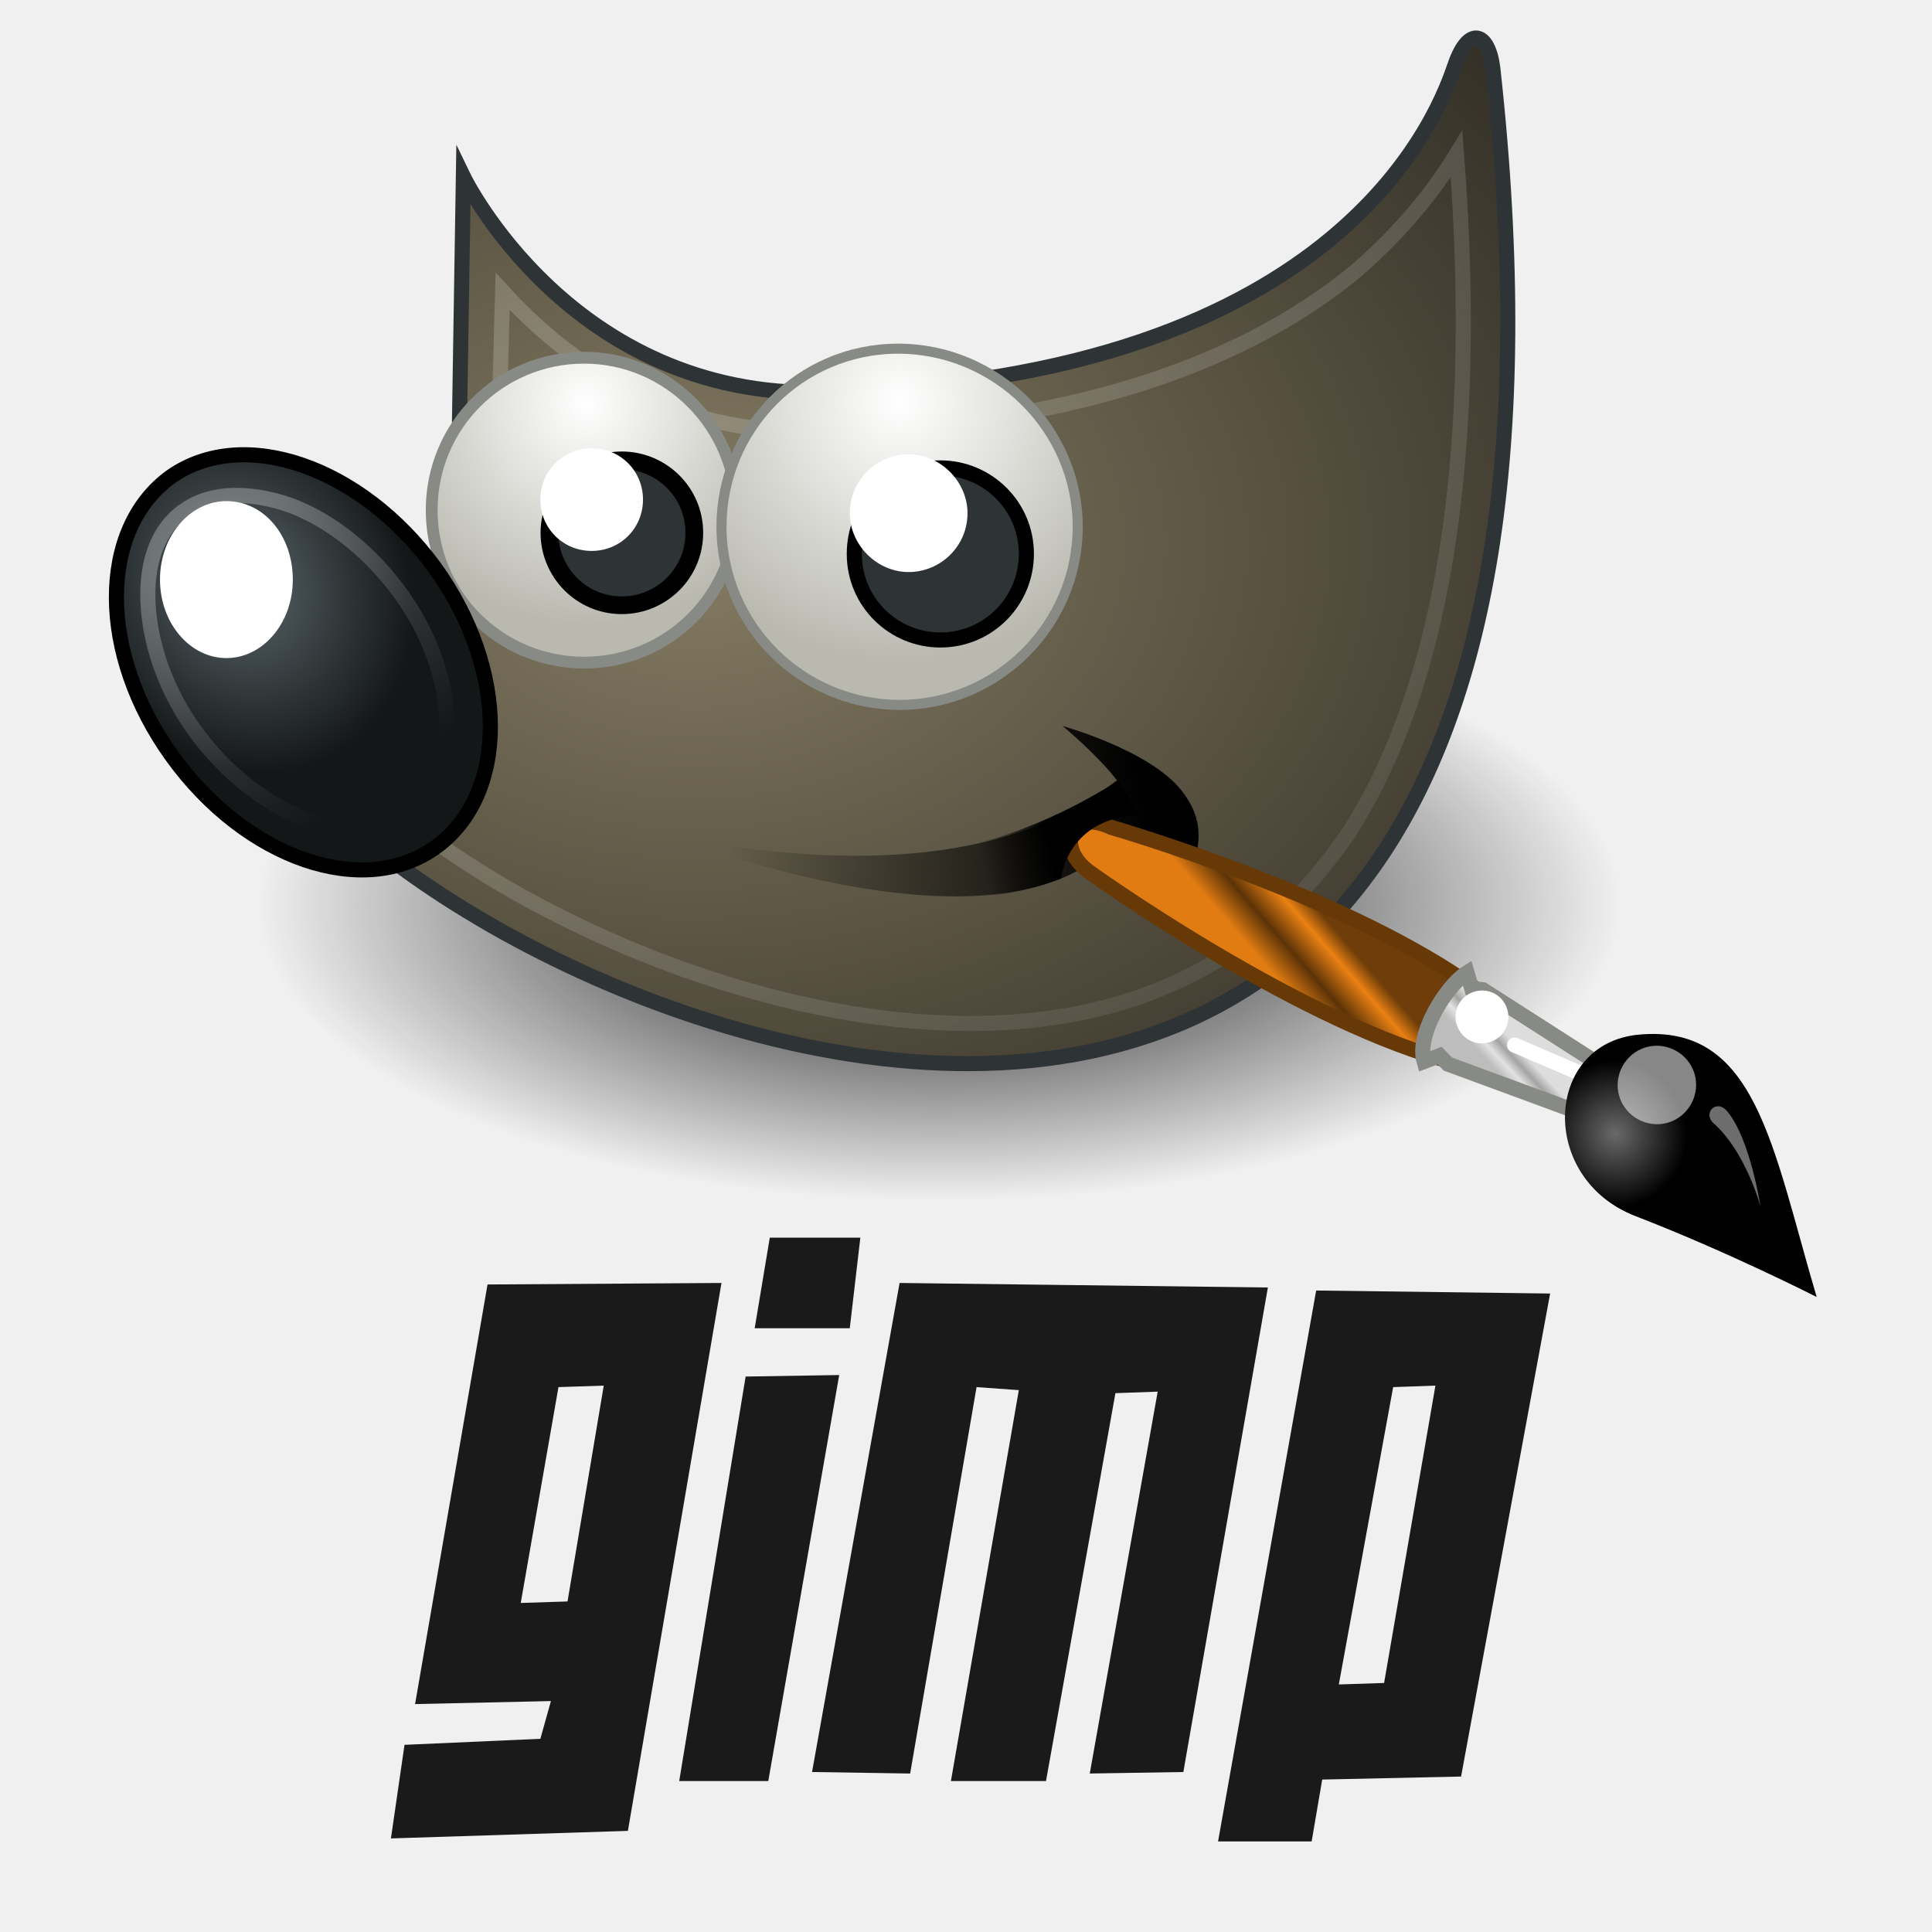
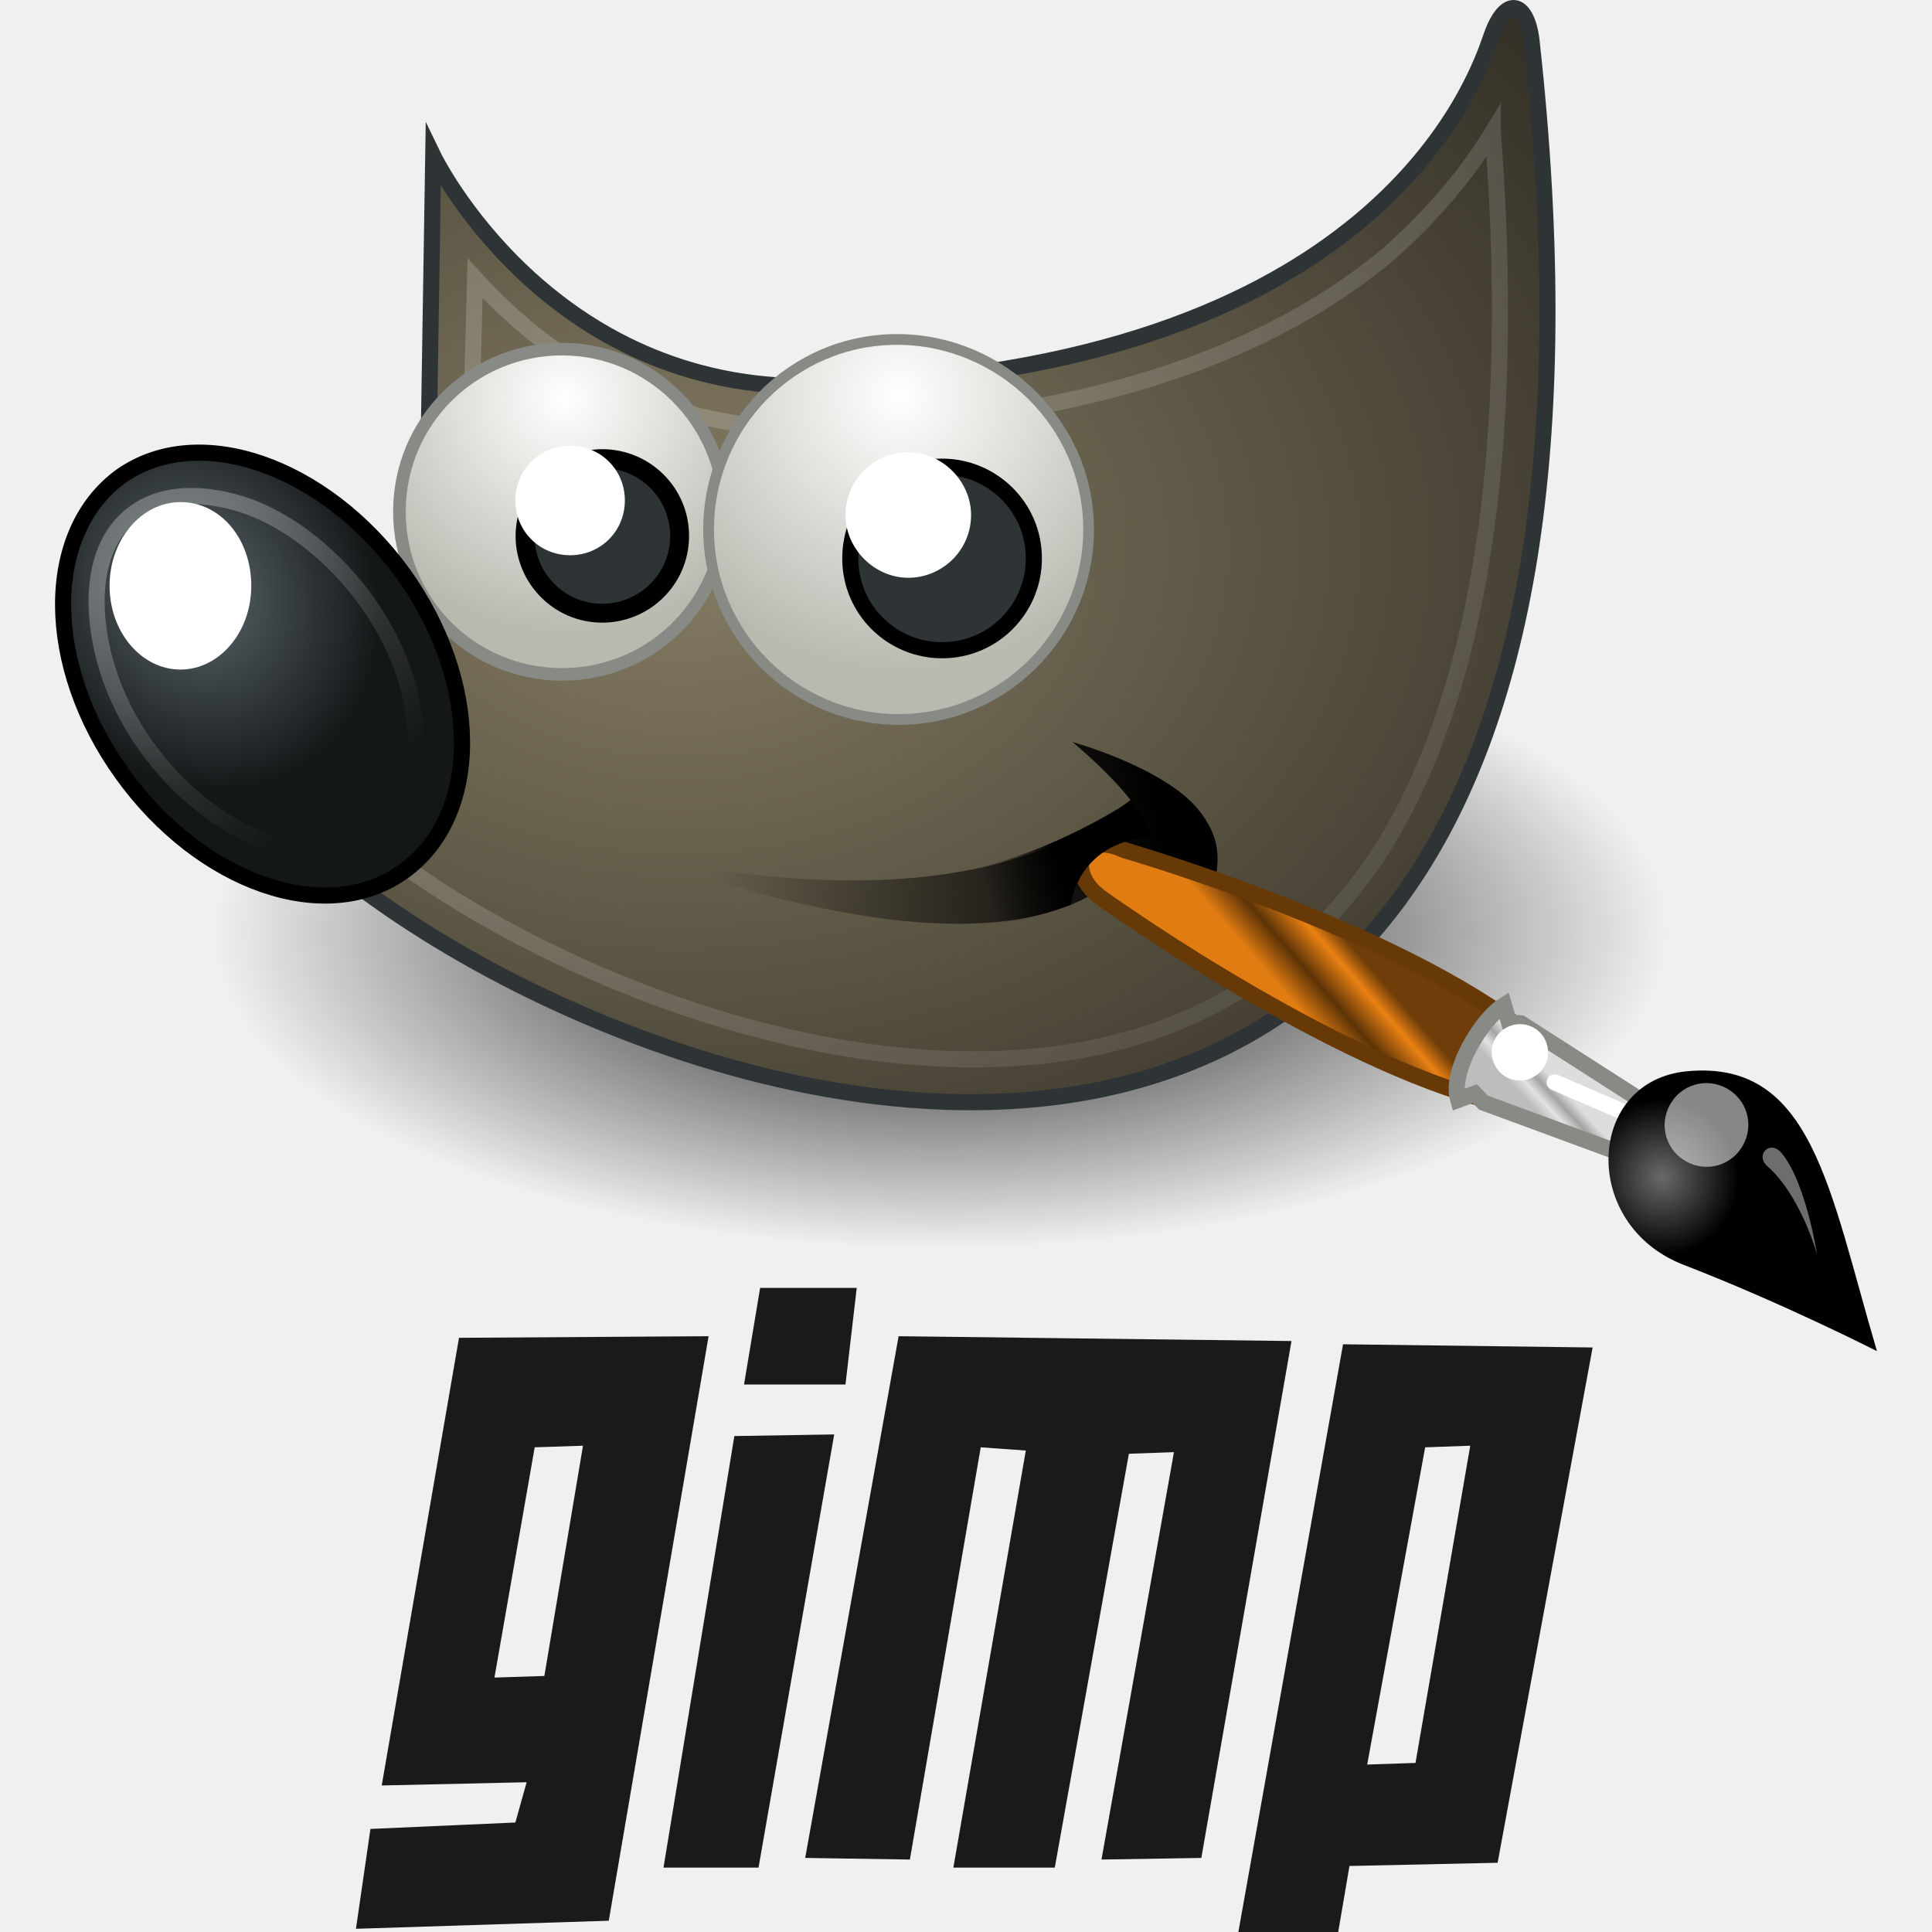
<svg xmlns="http://www.w3.org/2000/svg" viewBox="0 0 128 128">
-   <radialGradient id="gimp-original-wordmark-a" cx="359.596" cy="-303.644" r="45.158" gradientTransform="matrix(1 0 0 -.435 -297.375 -72.152)" gradientUnits="userSpaceOnUse">
+   <radialGradient id="a" cx="359.596" cy="-303.644" r="45.158" gradientTransform="matrix(1.06683 0 0 -.46407 -321.297 -79.128)" gradientUnits="userSpaceOnUse">
    <stop offset="0" />
    <stop offset="1" stop-opacity="0" />
  </radialGradient>
-   <path fill="url(#gimp-original-wordmark-a)" d="M107.4 59.9c0 10.8-20.2 19.6-45.2 19.6S17 70.7 17 59.9s20.2-19.6 45.2-19.6 45.2 8.8 45.2 19.6z" />
-   <radialGradient id="gimp-original-wordmark-b" cx="202.968" cy="-16.74" r="47.581" gradientTransform="matrix(1.773 0 0 -1.297 -313.84 14.359)" gradientUnits="userSpaceOnUse">
+   <radialGradient id="b" cx="202.968" cy="-16.74" r="47.581" gradientTransform="matrix(1.8915 0 0 -1.38368 -338.863 13.165)" gradientUnits="userSpaceOnUse">
    <stop offset="0" stop-color="#857C63" />
    <stop offset="1" stop-color="#221F19" />
  </radialGradient>
-   <path fill="url(#gimp-original-wordmark-b)" stroke="#2E3436" stroke-miterlimit="10" d="M30.7 11.7S37.8 26.4 54.5 26c34.9-.9 41-19.1 41.9-21.7.9-2.6 2.2-2.2 2.5.2C110.3 107.7 20 63.4 16.8 45.9c17.9-5.2 13.6-15.3 13.6-15.3l.3-18.9z" />
-   <linearGradient id="gimp-original-wordmark-c" gradientUnits="userSpaceOnUse" x1="377.399" y1="-70.445" x2="349.841" y2="-75.913" gradientTransform="matrix(1 0 0 -1 -301.337 -16.654)">
+   <linearGradient id="c" x1="377.399" x2="349.841" y1="-70.445" y2="-75.913" gradientTransform="matrix(1.06683 0 0 -1.06683 -325.524 -19.92)" gradientUnits="userSpaceOnUse">
    <stop offset="0" />
    <stop offset="1" stop-opacity="0" />
  </linearGradient>
-   <path fill="url(#gimp-original-wordmark-c)" d="M43.9 55.3c16.7 3.3 25.2.2 30.1-3.6-1.3-1.7-3.6-3.6-3.6-3.6s5.8 1.6 7.9 4.3c2 2.6.8 4.3.2 7.6-1.2-3-3.4-4.1-3.7-5.3-4.4 6.3-15.5 6-30.9.6z" />
-   <linearGradient id="gimp-original-wordmark-d" gradientUnits="userSpaceOnUse" x1="349.459" y1="-38.103" x2="407.97" y2="-104.522" gradientTransform="matrix(1 0 0 -1 -297.5 -17)">
+   <linearGradient id="d" x1="349.459" x2="407.97" y1="-38.103" y2="-104.522" gradientTransform="matrix(1.06683 0 0 -1.06683 -321.43 -20.29)" gradientUnits="userSpaceOnUse">
    <stop offset="0" stop-color="#fff" />
    <stop offset="1" stop-color="#fff" stop-opacity="0" />
  </linearGradient>
-   <path opacity=".185" stroke="url(#gimp-original-wordmark-d)" stroke-miterlimit="10" d="M96.5 10.2c-1.4 2.3-3.5 5-6.6 7.7-6.5 5.4-17.4 10.3-35.3 10.7-10.5.3-17.2-4.8-21.3-9.3L33 30.4c.3 1 1 3.4-.2 6.7-1.3 3.5-5.3 7.2-12.3 9.9.6 1.3 1.2 2.6 3.1 4.4 2.5 2.5 6.1 5.2 10.3 7.6 8.4 4.8 19.3 8.6 29.5 8.8 10.2.2 19.4-3.1 25.8-12.4 5.7-8.6 9-23.1 7.3-45.2z" fill="none" />
-   <radialGradient id="gimp-original-wordmark-e" cx="260.968" cy="17.46" r="8.698" gradientTransform="matrix(1.685 0 0 -1.685 -400.899 56.163)" gradientUnits="userSpaceOnUse">
+   <radialGradient id="e" cx="260.968" cy="17.46" r="8.698" gradientTransform="matrix(1.79761 0 0 -1.79761 -431.74 57.763)" gradientUnits="userSpaceOnUse">
    <stop offset="0" stop-color="#fff" />
    <stop offset="1" stop-color="#B9B9B0" />
  </radialGradient>
-   <path fill="url(#gimp-original-wordmark-e)" stroke="#888A85" stroke-width=".783" stroke-miterlimit="10" d="M48.8 33.8c0 5.6-4.5 10.1-10.1 10.1s-10.1-4.5-10.1-10.1 4.5-10.1 10.1-10.1 10.1 4.6 10.1 10.1z" />
-   <radialGradient id="gimp-original-wordmark-f" cx="209.674" cy="-170.214" r="11.954" gradientTransform="matrix(.797 -.46 -.537 -.931 -242.623 -23.267)" gradientUnits="userSpaceOnUse">
+   <radialGradient id="f" cx="209.674" cy="-170.214" r="11.954" gradientTransform="matrix(.85027 -.49074 -.57289 -.99322 -262.886 -26.976)" gradientUnits="userSpaceOnUse">
    <stop offset="0" stop-color="#5B676B" />
    <stop offset="1" stop-color="#141718" />
  </radialGradient>
-   <path fill="url(#gimp-original-wordmark-f)" stroke="#000" stroke-miterlimit="10" d="M28.8 37.6c4.9 6.8 4.9 15 .1 18.5-4.8 3.5-12.6.8-17.5-6s-4.9-15-.1-18.5c4.8-3.4 12.6-.7 17.5 6z" />
-   <path fill="#2E3436" stroke="#000" stroke-width="1.174" stroke-miterlimit="10" d="M46 35.3c0 2.7-2.2 4.8-4.8 4.8-2.7 0-4.8-2.2-4.8-4.8s2.2-4.8 4.8-4.8c2.6 0 4.8 2.1 4.8 4.8z" />
-   <linearGradient id="gimp-original-wordmark-g" gradientUnits="userSpaceOnUse" x1="157.619" y1="-207.564" x2="156.868" y2="-226.784" gradientTransform="scale(1 -1) rotate(37 -170.853 -336.45)">
+   <linearGradient id="g" x1="157.619" x2="156.868" y1="-207.564" y2="-226.784" gradientTransform="matrix(.852 -.64203 -.64203 -.852 -256.764 -39.57)" gradientUnits="userSpaceOnUse">
    <stop offset="0" stop-color="#fff" />
    <stop offset="1" stop-color="#fff" stop-opacity="0" />
  </linearGradient>
-   <path opacity=".281" stroke="url(#gimp-original-wordmark-g)" stroke-miterlimit="10" d="M12.1 33.9C10.6 35 9.7 37 9.8 39.8c.1 2.7 1.1 6 3.4 9 2.2 2.9 5.1 4.9 7.7 5.7 2.6.8 4.7.6 6.3-.6 1.6-1.2 2.4-3.3 2.4-6s-1.1-6-3.3-8.9-5-4.9-7.6-5.7c-2.7-.8-5-.6-6.6.6z" fill="none" />
-   <path fill="#fff" d="M19.4 38.4c0 2.9-2 5.2-4.4 5.2s-4.4-2.3-4.4-5.2c0-2.9 2-5.2 4.4-5.2 2.5 0 4.4 2.3 4.4 5.2zM42.6 33.1c0 1.9-1.5 3.4-3.4 3.4s-3.4-1.5-3.4-3.4 1.5-3.4 3.4-3.4 3.4 1.5 3.4 3.4z" />
-   <radialGradient id="gimp-original-wordmark-h" cx="238.858" cy="30.974" r="8.698" gradientTransform="matrix(1.978 0 0 -1.978 -412.858 87.869)" gradientUnits="userSpaceOnUse">
+   <radialGradient id="h" cx="238.858" cy="30.974" r="8.698" gradientTransform="matrix(2.1102 0 0 -2.1102 -444.498 91.588)" gradientUnits="userSpaceOnUse">
    <stop offset="0" stop-color="#fff" />
    <stop offset="1" stop-color="#B9B9B0" />
  </radialGradient>
-   <path fill="url(#gimp-original-wordmark-h)" stroke="#888A85" stroke-width=".667" stroke-miterlimit="10" d="M71.4 34.9c0 6.5-5.3 11.8-11.8 11.8s-11.8-5.3-11.8-11.8S53 23.1 59.5 23.1s11.9 5.3 11.9 11.8z" />
-   <path fill="#2E3436" stroke="#000" stroke-miterlimit="10" d="M68 36.7c0 3.1-2.5 5.7-5.7 5.7-3.1 0-5.7-2.5-5.7-5.7s2.5-5.7 5.7-5.7c3.1 0 5.7 2.5 5.7 5.7z" />
-   <path fill="#fff" d="M64.1 34c0 2.2-1.8 3.9-3.9 3.9s-3.9-1.8-3.9-3.9c0-2.2 1.8-3.9 3.9-3.9s3.9 1.8 3.9 3.9z" />
-   <g transform="matrix(-.115 -.39 .39 -.115 24.715 29.689)">
-     <linearGradient id="gimp-original-wordmark-i" gradientUnits="userSpaceOnUse" x1="1915.16" y1="-1061.496" x2="1892.237" y2="-1081.433" gradientTransform="matrix(-.115 .39 .39 .115 524.484 -501.144)">
+   <linearGradient id="m" x1="367.057" x2="362.519" y1="-72.712" y2="-73.805" gradientTransform="matrix(1.06683 0 0 -1.06683 -321.43 -20.29)" gradientUnits="userSpaceOnUse">
+     <stop offset="0" />
+     <stop offset="1" stop-opacity="0" />
+   </linearGradient>
+   <path fill="url(#a)" d="M110.53 61.75c0 11.521-21.55 20.91-48.221 20.91-26.671 0-48.221-9.388-48.221-20.91s21.55-20.91 48.22-20.91c26.672 0 48.222 9.388 48.222 20.91z" />
+   <path fill="url(#b)" stroke="#2e3436" stroke-miterlimit="10" stroke-width="1.067" d="M28.704 10.328s7.574 15.683 25.39 15.256c37.233-.96 43.74-20.376 44.7-23.15.96-2.774 2.348-2.347 2.668.213 12.162 110.097-84.173 62.837-87.587 44.167 19.096-5.548 14.509-16.323 14.509-16.323Z" />
+   <path fill="url(#c)" d="M42.786 56.842c17.816 3.52 26.884.214 32.111-3.84-1.386-1.814-3.84-3.84-3.84-3.84s6.188 1.706 8.428 4.586c2.134 2.774.853 4.588.213 8.108-1.28-3.2-3.627-4.374-3.947-5.654-4.694 6.721-16.536 6.401-32.965.64z" />
+   <path fill="none" stroke="url(#d)" stroke-miterlimit="10" stroke-width="1.067" d="M98.901 8.728c-1.493 2.454-3.734 5.334-7.04 8.215-6.935 5.76-18.564 10.988-37.66 11.415-11.202.32-18.35-5.12-22.724-9.922l-.32 11.842c.32 1.067 1.067 3.627-.213 7.148-1.387 3.734-5.654 7.681-13.122 10.562.64 1.387 1.28 2.773 3.307 4.694 2.667 2.667 6.508 5.547 10.989 8.108 8.96 5.12 20.59 9.174 31.471 9.388 10.882.213 20.697-3.307 27.524-13.229 6.081-9.175 9.602-24.644 7.788-48.22z" opacity=".185" />
+   <path fill="url(#e)" stroke="#888a85" stroke-miterlimit="10" stroke-width=".835" d="M48.013 33.905c0 5.975-4.8 10.775-10.775 10.775s-10.775-4.8-10.775-10.775S31.264 23.13 37.238 23.13s10.775 4.908 10.775 10.775z" />
+   <path fill="url(#f)" stroke="#000" stroke-miterlimit="10" stroke-width="1.067" d="M26.677 37.96c5.227 7.254 5.227 16.002.106 19.736-5.12 3.734-13.442.853-18.67-6.401-5.227-7.255-5.227-16.003-.106-19.737 5.12-3.627 13.442-.746 18.67 6.401Z" />
+   <path fill="#2e3436" stroke="#000" stroke-miterlimit="10" stroke-width="1.252" d="M45.026 35.506c0 2.88-2.347 5.12-5.12 5.12-2.881 0-5.121-2.347-5.121-5.12 0-2.774 2.347-5.121 5.12-5.121 2.774 0 5.121 2.24 5.121 5.12z" />
+   <path fill="none" stroke="url(#g)" stroke-miterlimit="10" stroke-width="1.067" d="M8.86 34.012c-1.6 1.174-2.56 3.307-2.453 6.294.106 2.88 1.173 6.401 3.627 9.602 2.347 3.094 5.44 5.227 8.215 6.08 2.773.854 5.014.64 6.72-.64 1.708-1.28 2.561-3.52 2.561-6.4 0-2.88-1.173-6.401-3.52-9.495-2.347-3.094-5.335-5.228-8.108-6.081-2.88-.853-5.335-.64-7.041.64z" opacity=".281" />
+   <path fill="#fff" d="M16.648 38.813c0 3.094-2.133 5.547-4.694 5.547S7.26 41.907 7.26 38.813s2.134-5.548 4.694-5.548c2.667 0 4.694 2.454 4.694 5.548zm24.75-5.654c0 2.027-1.6 3.627-3.626 3.627s-3.628-1.6-3.628-3.627 1.6-3.628 3.628-3.628 3.627 1.6 3.627 3.628z" />
+   <path fill="url(#h)" stroke="#888a85" stroke-miterlimit="10" stroke-width=".712" d="M72.124 35.079c0 6.934-5.654 12.588-12.589 12.588-6.934 0-12.588-5.654-12.588-12.588 0-6.934 5.547-12.589 12.481-12.589 6.935 0 12.696 5.655 12.696 12.589z" />
+   <path fill="#2e3436" stroke="#000" stroke-miterlimit="10" stroke-width="1.067" d="M68.496 37c0 3.306-2.667 6.08-6.08 6.08-3.308 0-6.082-2.667-6.082-6.08 0-3.415 2.668-6.082 6.081-6.082 3.308 0 6.081 2.667 6.081 6.081z" />
+   <path fill="#fff" d="M64.336 34.119c0 2.347-1.92 4.16-4.16 4.16-2.241 0-4.161-1.92-4.161-4.16 0-2.347 1.92-4.16 4.16-4.16s4.16 1.92 4.16 4.16z" />
+   <g transform="rotate(-106.43 22.195 6.416) scale(.43377)">
+     <linearGradient id="i" x1="1915.16" x2="1892.237" y1="-1061.496" y2="-1081.433" gradientTransform="matrix(-.115 .39 .39 .115 524.484 -501.144)" gradientUnits="userSpaceOnUse">
      <stop offset="0" stop-color="#6E3D09" />
      <stop offset=".242" stop-color="#EA8113" />
      <stop offset=".621" stop-color="#5C3307" />
      <stop offset="1" stop-color="#E07C12" />
    </linearGradient>
-     <path fill="url(#gimp-original-wordmark-i)" stroke="#673907" stroke-width="2.461" stroke-linecap="round" d="M-144.8 139l9.2 8.6c20.7-15.8 42.3-49.7 42.3-49.7 4.9-5.5-.3-9.3-5.4-5.9 0-.1-32.1 24.9-46.1 47z" />
-     <linearGradient id="gimp-original-wordmark-j" gradientUnits="userSpaceOnUse" x1="2014.528" y1="-1149.438" x2="2023.719" y2="-1140.932" gradientTransform="matrix(-.115 .39 .39 .115 527.382 -504.824)">
+     <path fill="url(#i)" stroke="#673907" stroke-linecap="round" stroke-width="2.461" d="m-144.8 139 9.2 8.6c20.7-15.8 42.3-49.7 42.3-49.7 4.9-5.5-.3-9.3-5.4-5.9 0-.1-32.1 24.9-46.1 47z" />
+     <linearGradient id="j" x1="2014.528" x2="2023.719" y1="-1149.438" y2="-1140.932" gradientTransform="matrix(-.115 .39 .39 .115 527.382 -504.824)" gradientUnits="userSpaceOnUse">
      <stop offset="0" stop-color="#BDBDBD" />
      <stop offset=".333" stop-color="#E2E2E2" />
      <stop offset=".667" stop-color="#A3A3A3" />
      <stop offset="1" stop-color="#ddd" />
    </linearGradient>
-     <path fill="url(#gimp-original-wordmark-j)" stroke="#888A85" stroke-width="2.461" stroke-linecap="round" d="M-162.4 161.9l5.6 4.8 21-18.2.7-1.7h2.7c-1.1-3.9-7.3-10.8-11.9-10.8l.2 2.7-1.7.9-16.6 22.3z" />
-     <path stroke="#fff" stroke-width="2.461" stroke-linecap="round" stroke-linejoin="round" d="M-145.9 150.9l-10.8 13" fill="none" />
-     <radialGradient id="gimp-original-wordmark-k" cx="1284.155" cy="-757.829" r="18.754" gradientTransform="matrix(-.181 .598 .613 .176 532.577 -472.016)" gradientUnits="userSpaceOnUse">
+     <path fill="url(#j)" stroke="#888a85" stroke-linecap="round" stroke-width="2.461" d="m-162.4 161.9 5.6 4.8 21-18.2.7-1.7h2.7c-1.1-3.9-7.3-10.8-11.9-10.8l.2 2.7-1.7.9z" />
+     <path fill="none" stroke="#fff" stroke-linecap="round" stroke-linejoin="round" stroke-width="2.461" d="m-145.9 150.9-10.8 13" />
+     <radialGradient id="k" cx="1284.155" cy="-757.829" r="18.754" gradientTransform="matrix(-.181 .598 .613 .176 532.577 -472.016)" gradientUnits="userSpaceOnUse">
      <stop offset="0" stop-color="#696969" />
      <stop offset="1" />
    </radialGradient>
-     <path fill="url(#gimp-original-wordmark-k)" d="M-199.2 186.5c25.8 0 45.5 3.1 49.2-15.7 3-15.2-17.8-22.4-28.2-8.9-10 13-21 24.6-21 24.6z" />
-     <path opacity=".528" fill="#fff" d="M-152.3 171.3c0 3.5-2.9 6.4-6.4 6.4-3.5 0-6.4-2.9-6.4-6.4 0-3.5 2.9-6.4 6.4-6.4 3.5 0 6.4 2.9 6.4 6.4z" />
+     <path fill="url(#k)" d="M-199.2 186.5c25.8 0 45.5 3.1 49.2-15.7 3-15.2-17.8-22.4-28.2-8.9-10 13-21 24.6-21 24.6z" />
+     <path fill="#fff" d="M-152.3 171.3c0 3.5-2.9 6.4-6.4 6.4-3.5 0-6.4-2.9-6.4-6.4 0-3.5 2.9-6.4 6.4-6.4 3.5 0 6.4 2.9 6.4 6.4z" opacity=".528" />
    <path fill="#fff" d="M-135.7 147.1c0 2.4-1.9 4.3-4.3 4.3s-4.3-1.9-4.3-4.3 1.9-4.3 4.3-4.3 4.3 1.9 4.3 4.3z" />
-     <linearGradient id="gimp-original-wordmark-l" gradientUnits="userSpaceOnUse" x1="2769.363" y1="1.109" x2="2755.794" y2="12.318" gradientTransform="matrix(-.241 .249 .249 .241 502.979 -510.793)">
+     <linearGradient id="l" x1="2769.363" x2="2755.794" y1="1.109" y2="12.318" gradientTransform="matrix(-.241 .249 .249 .241 502.979 -510.793)" gradientUnits="userSpaceOnUse">
      <stop offset="0" stop-color="#fff" />
      <stop offset="1" stop-color="#fff" stop-opacity="0" />
    </linearGradient>
-     <path opacity=".428" fill="url(#gimp-original-wordmark-l)" d="M-182.4 181.9s9.2.2 15.1-3.5c2.1-1.3 3.8 1.6 1.2 2.7-5.4 2.3-16.3.8-16.3.8z" />
+     <path fill="url(#l)" d="M-182.4 181.9s9.2.2 15.1-3.5c2.1-1.3 3.8 1.6 1.2 2.7-5.4 2.3-16.3.8-16.3.8z" opacity=".428" />
  </g>
-   <linearGradient id="gimp-original-wordmark-m" gradientUnits="userSpaceOnUse" x1="367.057" y1="-72.712" x2="362.519" y2="-73.805" gradientTransform="matrix(1 0 0 -1 -297.5 -17)">
-     <stop offset="0" />
-     <stop offset="1" stop-opacity="0" />
-   </linearGradient>
-   <path fill="url(#gimp-original-wordmark-m)" d="M61.9 59.4c3.7.4 7.1-.7 8.4-1.2.2-1.4 1.3-4 5.1-4.2l-1.3-2.3S69.2 55 64 56l-2.1 3.4z" />
-   <g fill="#1A1A1A">
-     <path d="M32.3 85.1l-4.8 27.8 9-.2-.7 2.5-9 .4-.9 6.2 15.7-.5L47.8 85l-15.5.1zm5.3 21l-3.1.1L37 91.9l3-.1-2.4 14.3zm11.8-14.9l6.2-.1-4.7 26.9H45zm4.4 26.2L59.6 85l24.4.3-5.6 32.1-6.2.1 4.5-25.3-2.8.1-4.6 25.7H63l4.5-25.9-2.8-.2-4.4 25.6zm33.4-31.9L80.7 122h6.2l.7-4.1 9.2-.2 5.9-32-15.5-.2zm4.5 26l-3 .1 3.6-19.7 2.8-.1-3.4 19.7zM51 82h6l-.7 6H50z" />
-   </g>
+   <path fill="url(#m)" d="M61.989 61.216c3.947.427 7.574-.747 8.961-1.28.214-1.494 1.387-4.267 5.441-4.48l-1.387-2.454s-5.227 3.52-10.775 4.587z" />
+   <path fill="#1a1a1a" d="m30.41 88.634-5.12 29.658 9.601-.214-.746 2.668-9.602.426-.96 6.615 16.75-.534 6.613-38.726zm5.655 22.403-3.307.107 2.667-15.256 3.2-.106zm12.588-15.895 6.615-.107-5.014 28.698h-6.295zm4.694 27.95 6.188-34.565 26.03.32-5.974 34.246-6.614.106 4.8-26.99-2.986.106-4.908 27.418h-6.72l4.8-27.631-2.987-.214-4.694 27.311zm35.633-34.03L82.045 128h6.615l.746-4.374 9.815-.213 6.295-34.139zm4.8 27.737-3.2.107 3.84-21.017 2.988-.106zM50.36 85.327h6.401l-.746 6.4h-6.721z" />
</svg>
